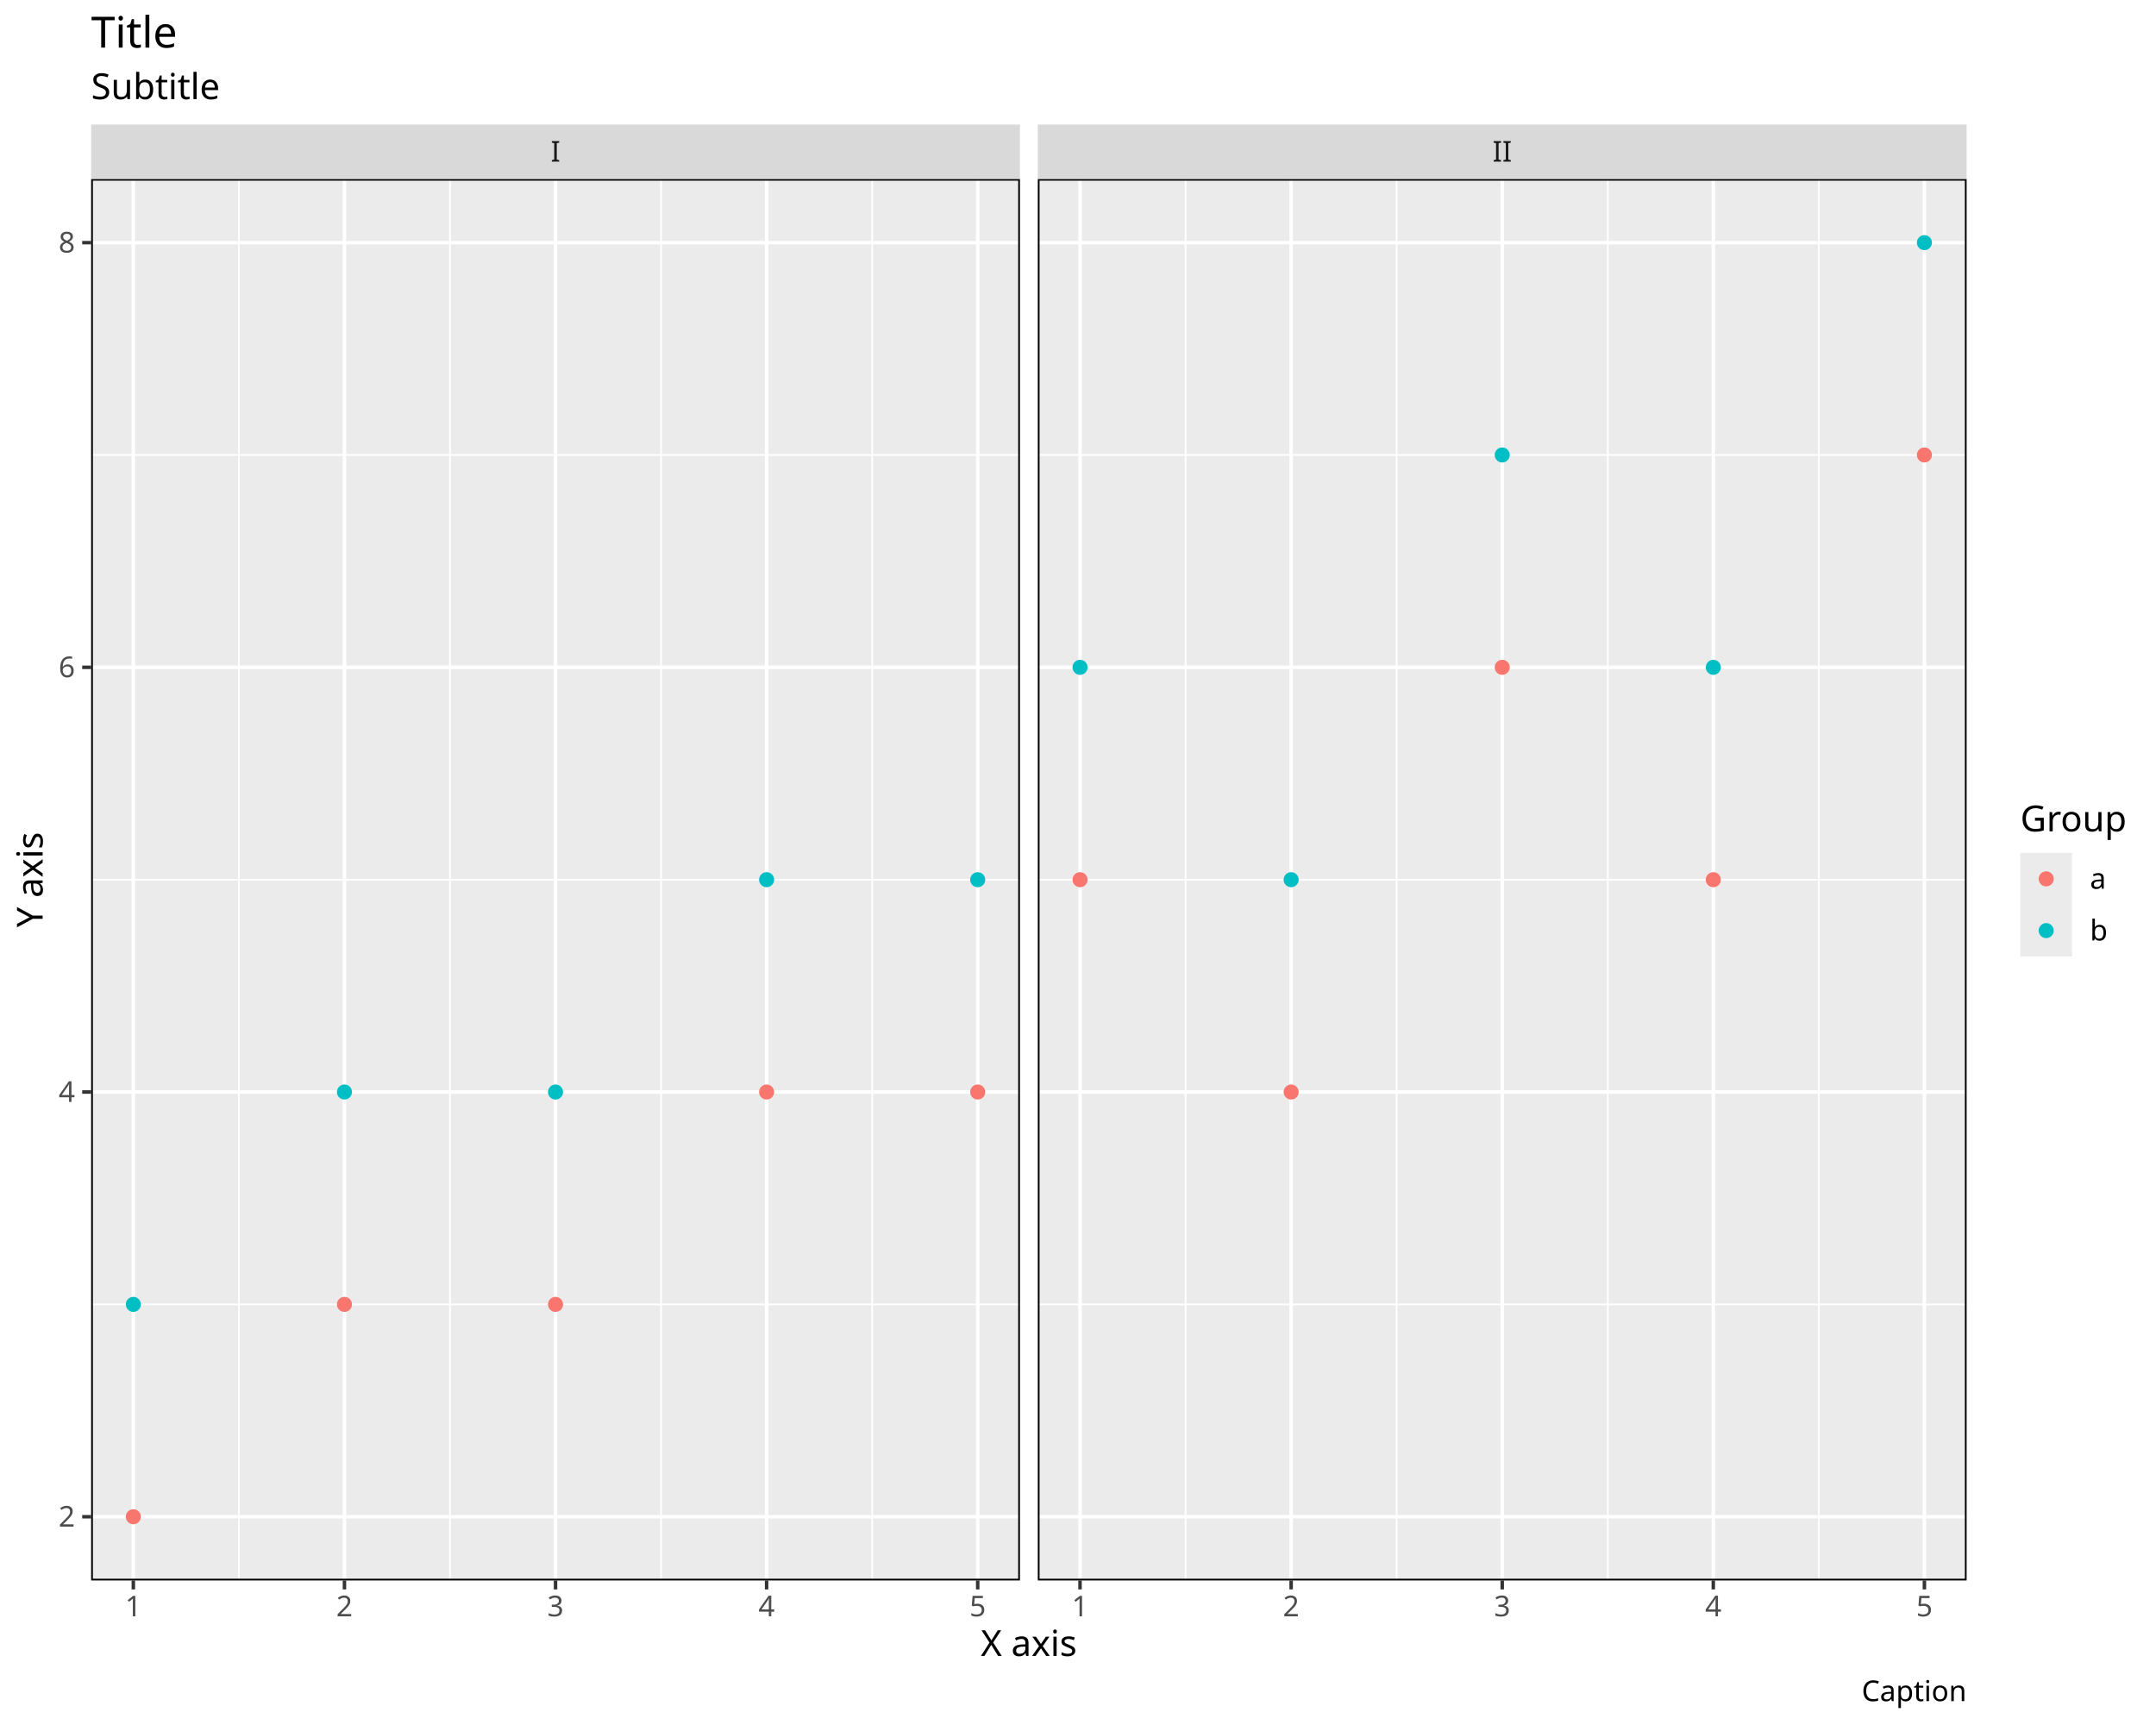
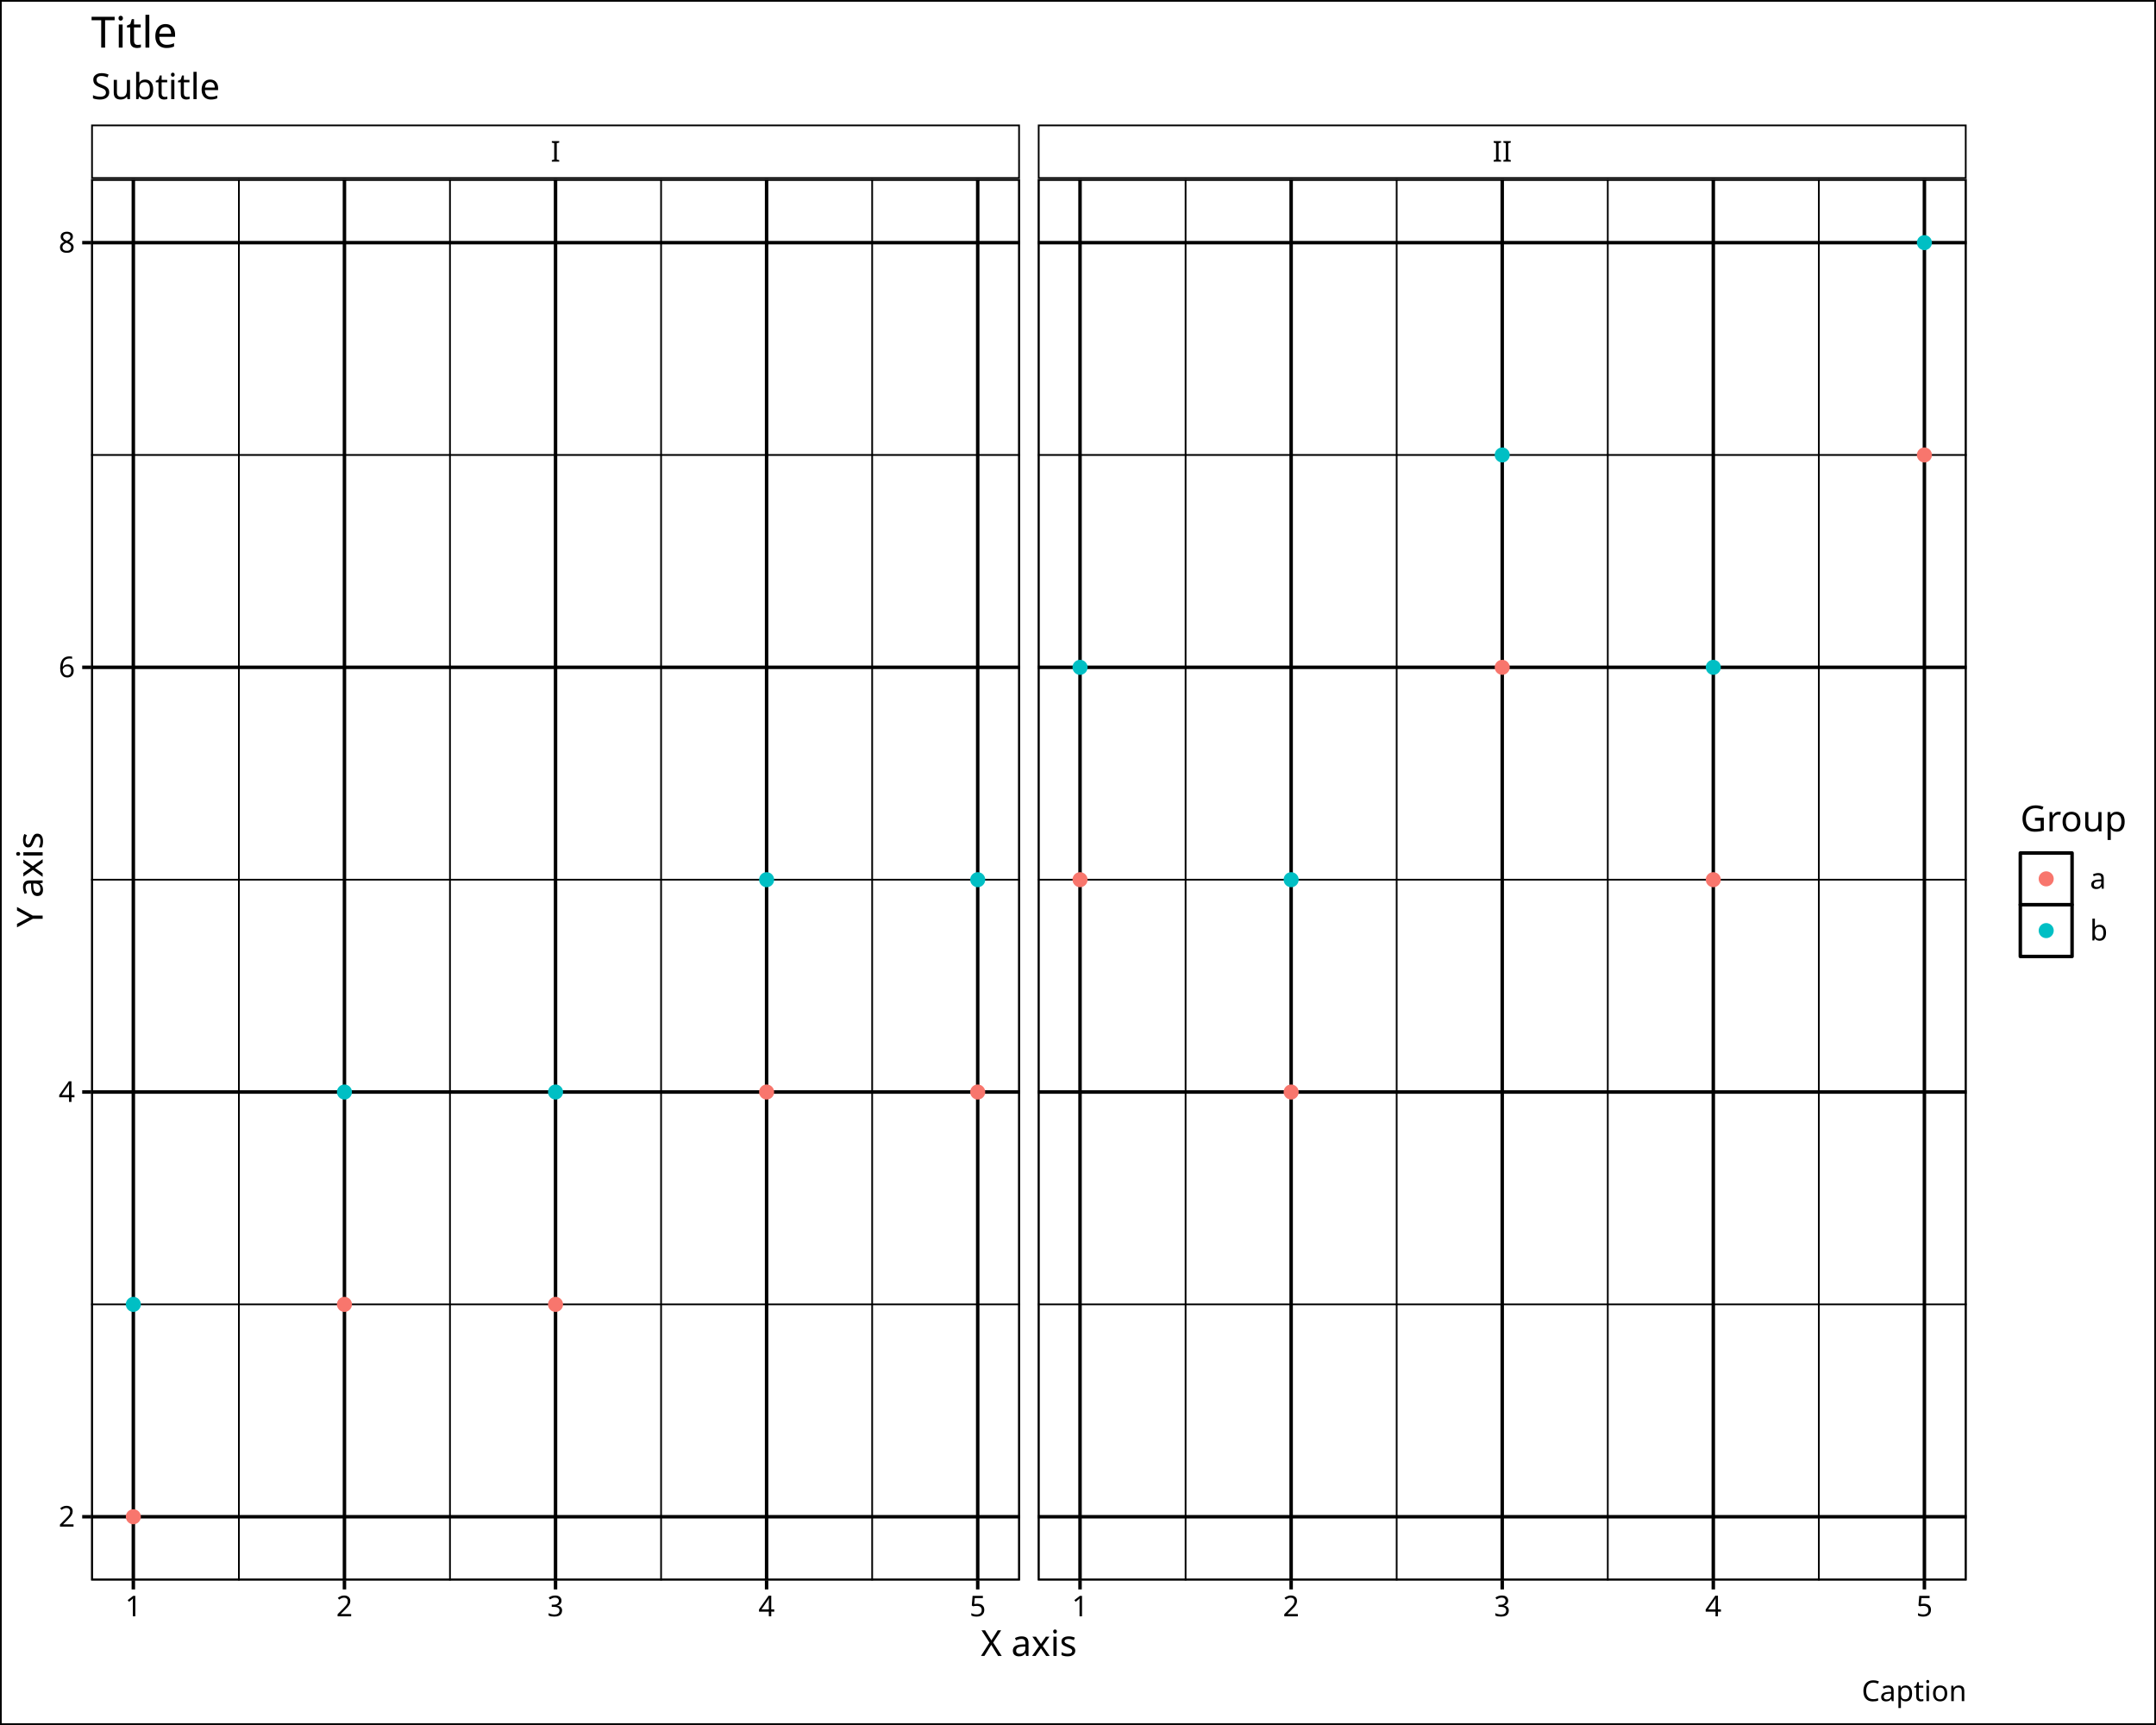
<svg xmlns="http://www.w3.org/2000/svg" class="svglite" data-engine-version="2.0" width="720.00pt" height="576.00pt" viewBox="0 0 720.00 576.00">
  <defs>
    <style type="text/css">
    .svglite line, .svglite polyline, .svglite polygon, .svglite path, .svglite rect, .svglite circle {
      fill: none;
      stroke: #000000;
      stroke-linecap: round;
      stroke-linejoin: round;
      stroke-miterlimit: 10.00;
    }
  </style>
  </defs>
  <rect width="100%" height="100%" style="stroke: none; fill: #FFFFFF;" />
  <defs>
    <clipPath id="cpMC4wMHw3MjAuMDB8MC4wMHw1NzYuMDA=">
      <rect x="0.00" y="0.00" width="720.00" height="576.00" />
    </clipPath>
  </defs>
  <g clip-path="url(#cpMC4wMHw3MjAuMDB8MC4wMHw1NzYuMDA=)">
-     <rect x="0.00" y="0.00" width="720.00" height="576.00" style="stroke-width: 1.16; stroke: #FFFFFF; fill: #FFFFFF;" />
+     <rect x="0.00" y="0.00" width="720.00" height="576.00" style="stroke-width: 1.16; fill: #FFFFFF;" />
  </g>
  <defs>
    <clipPath id="cpMzAuNDR8MzQwLjYxfDU5Ljc1fDUyNy43Mw==">
      <rect x="30.44" y="59.75" width="310.17" height="467.98" />
    </clipPath>
  </defs>
  <g clip-path="url(#cpMzAuNDR8MzQwLjYxfDU5Ljc1fDUyNy43Mw==)">
-     <rect x="30.44" y="59.75" width="310.17" height="467.98" style="stroke-width: 1.16; stroke: none; fill: #EBEBEB;" />
-     <polyline points="30.44,435.55 340.61,435.55 " style="stroke-width: 0.58; stroke: #FFFFFF; stroke-linecap: butt;" />
-     <polyline points="30.44,293.74 340.61,293.74 " style="stroke-width: 0.58; stroke: #FFFFFF; stroke-linecap: butt;" />
-     <polyline points="30.44,151.92 340.61,151.92 " style="stroke-width: 0.58; stroke: #FFFFFF; stroke-linecap: butt;" />
-     <polyline points="79.78,527.73 79.78,59.75 " style="stroke-width: 0.58; stroke: #FFFFFF; stroke-linecap: butt;" />
-     <polyline points="150.27,527.73 150.27,59.75 " style="stroke-width: 0.58; stroke: #FFFFFF; stroke-linecap: butt;" />
-     <polyline points="220.77,527.73 220.77,59.75 " style="stroke-width: 0.58; stroke: #FFFFFF; stroke-linecap: butt;" />
-     <polyline points="291.26,527.73 291.26,59.75 " style="stroke-width: 0.58; stroke: #FFFFFF; stroke-linecap: butt;" />
-     <polyline points="30.44,506.46 340.61,506.46 " style="stroke-width: 1.16; stroke: #FFFFFF; stroke-linecap: butt;" />
-     <polyline points="30.44,364.64 340.61,364.64 " style="stroke-width: 1.16; stroke: #FFFFFF; stroke-linecap: butt;" />
-     <polyline points="30.44,222.83 340.61,222.83 " style="stroke-width: 1.16; stroke: #FFFFFF; stroke-linecap: butt;" />
-     <polyline points="30.44,81.02 340.61,81.02 " style="stroke-width: 1.16; stroke: #FFFFFF; stroke-linecap: butt;" />
-     <polyline points="44.53,527.73 44.53,59.75 " style="stroke-width: 1.16; stroke: #FFFFFF; stroke-linecap: butt;" />
-     <polyline points="115.03,527.73 115.03,59.75 " style="stroke-width: 1.16; stroke: #FFFFFF; stroke-linecap: butt;" />
-     <polyline points="185.52,527.73 185.52,59.75 " style="stroke-width: 1.16; stroke: #FFFFFF; stroke-linecap: butt;" />
-     <polyline points="256.01,527.73 256.01,59.75 " style="stroke-width: 1.16; stroke: #FFFFFF; stroke-linecap: butt;" />
-     <polyline points="326.51,527.73 326.51,59.75 " style="stroke-width: 1.16; stroke: #FFFFFF; stroke-linecap: butt;" />
+     <rect x="30.44" y="59.75" width="310.17" height="467.98" style="stroke-width: 1.16; fill: #FFFFFF;" />
+     <polyline points="30.44,435.55 340.61,435.55 " style="stroke-width: 0.58; stroke-linecap: butt;" />
+     <polyline points="30.44,293.74 340.61,293.74 " style="stroke-width: 0.58; stroke-linecap: butt;" />
+     <polyline points="30.44,151.92 340.61,151.92 " style="stroke-width: 0.58; stroke-linecap: butt;" />
+     <polyline points="79.78,527.73 79.78,59.75 " style="stroke-width: 0.58; stroke-linecap: butt;" />
+     <polyline points="150.27,527.73 150.27,59.75 " style="stroke-width: 0.58; stroke-linecap: butt;" />
+     <polyline points="220.77,527.73 220.77,59.75 " style="stroke-width: 0.58; stroke-linecap: butt;" />
+     <polyline points="291.26,527.73 291.26,59.75 " style="stroke-width: 0.58; stroke-linecap: butt;" />
+     <polyline points="30.44,506.46 340.61,506.46 " style="stroke-width: 1.16; stroke-linecap: butt;" />
+     <polyline points="30.44,364.64 340.61,364.64 " style="stroke-width: 1.16; stroke-linecap: butt;" />
+     <polyline points="30.44,222.83 340.61,222.83 " style="stroke-width: 1.16; stroke-linecap: butt;" />
+     <polyline points="30.44,81.02 340.61,81.02 " style="stroke-width: 1.16; stroke-linecap: butt;" />
+     <polyline points="44.53,527.73 44.53,59.75 " style="stroke-width: 1.16; stroke-linecap: butt;" />
+     <polyline points="115.03,527.73 115.03,59.75 " style="stroke-width: 1.16; stroke-linecap: butt;" />
+     <polyline points="185.52,527.73 185.52,59.75 " style="stroke-width: 1.16; stroke-linecap: butt;" />
+     <polyline points="256.01,527.73 256.01,59.75 " style="stroke-width: 1.16; stroke-linecap: butt;" />
+     <polyline points="326.51,527.73 326.51,59.75 " style="stroke-width: 1.16; stroke-linecap: butt;" />
    <circle cx="44.53" cy="506.46" r="2.13" style="stroke-width: 0.77; stroke: #F8766D; fill: #F8766D;" />
    <circle cx="185.52" cy="435.55" r="2.13" style="stroke-width: 0.77; stroke: #F8766D; fill: #F8766D;" />
    <circle cx="326.51" cy="364.64" r="2.13" style="stroke-width: 0.77; stroke: #F8766D; fill: #F8766D;" />
    <circle cx="115.03" cy="435.55" r="2.13" style="stroke-width: 0.77; stroke: #F8766D; fill: #F8766D;" />
    <circle cx="256.01" cy="364.64" r="2.13" style="stroke-width: 0.77; stroke: #F8766D; fill: #F8766D;" />
    <circle cx="44.53" cy="435.55" r="2.13" style="stroke-width: 0.77; stroke: #00BFC4; fill: #00BFC4;" />
    <circle cx="185.52" cy="364.64" r="2.13" style="stroke-width: 0.77; stroke: #00BFC4; fill: #00BFC4;" />
    <circle cx="326.51" cy="293.74" r="2.13" style="stroke-width: 0.77; stroke: #00BFC4; fill: #00BFC4;" />
    <circle cx="115.03" cy="364.64" r="2.13" style="stroke-width: 0.77; stroke: #00BFC4; fill: #00BFC4;" />
    <circle cx="256.01" cy="293.74" r="2.13" style="stroke-width: 0.77; stroke: #00BFC4; fill: #00BFC4;" />
    <rect x="30.44" y="59.75" width="310.17" height="467.98" style="stroke-width: 1.16;" />
  </g>
  <g clip-path="url(#cpMC4wMHw3MjAuMDB8MC4wMHw1NzYuMDA=)">
</g>
  <defs>
    <clipPath id="cpMzQ2LjU4fDY1Ni43NXw1OS43NXw1MjcuNzM=">
      <rect x="346.58" y="59.75" width="310.17" height="467.98" />
    </clipPath>
  </defs>
  <g clip-path="url(#cpMzQ2LjU4fDY1Ni43NXw1OS43NXw1MjcuNzM=)">
-     <rect x="346.58" y="59.75" width="310.17" height="467.98" style="stroke-width: 1.16; stroke: none; fill: #EBEBEB;" />
-     <polyline points="346.58,435.55 656.75,435.55 " style="stroke-width: 0.58; stroke: #FFFFFF; stroke-linecap: butt;" />
-     <polyline points="346.58,293.74 656.75,293.74 " style="stroke-width: 0.58; stroke: #FFFFFF; stroke-linecap: butt;" />
-     <polyline points="346.58,151.92 656.75,151.92 " style="stroke-width: 0.58; stroke: #FFFFFF; stroke-linecap: butt;" />
-     <polyline points="395.93,527.73 395.93,59.75 " style="stroke-width: 0.58; stroke: #FFFFFF; stroke-linecap: butt;" />
-     <polyline points="466.42,527.73 466.42,59.75 " style="stroke-width: 0.58; stroke: #FFFFFF; stroke-linecap: butt;" />
-     <polyline points="536.92,527.73 536.92,59.75 " style="stroke-width: 0.58; stroke: #FFFFFF; stroke-linecap: butt;" />
-     <polyline points="607.41,527.73 607.41,59.75 " style="stroke-width: 0.58; stroke: #FFFFFF; stroke-linecap: butt;" />
-     <polyline points="346.58,506.46 656.75,506.46 " style="stroke-width: 1.16; stroke: #FFFFFF; stroke-linecap: butt;" />
-     <polyline points="346.58,364.64 656.75,364.64 " style="stroke-width: 1.16; stroke: #FFFFFF; stroke-linecap: butt;" />
-     <polyline points="346.58,222.83 656.75,222.83 " style="stroke-width: 1.16; stroke: #FFFFFF; stroke-linecap: butt;" />
-     <polyline points="346.58,81.02 656.75,81.02 " style="stroke-width: 1.16; stroke: #FFFFFF; stroke-linecap: butt;" />
-     <polyline points="360.68,527.73 360.68,59.75 " style="stroke-width: 1.16; stroke: #FFFFFF; stroke-linecap: butt;" />
-     <polyline points="431.18,527.73 431.18,59.75 " style="stroke-width: 1.16; stroke: #FFFFFF; stroke-linecap: butt;" />
-     <polyline points="501.67,527.73 501.67,59.75 " style="stroke-width: 1.16; stroke: #FFFFFF; stroke-linecap: butt;" />
-     <polyline points="572.16,527.73 572.16,59.75 " style="stroke-width: 1.16; stroke: #FFFFFF; stroke-linecap: butt;" />
-     <polyline points="642.66,527.73 642.66,59.75 " style="stroke-width: 1.16; stroke: #FFFFFF; stroke-linecap: butt;" />
+     <rect x="346.58" y="59.75" width="310.17" height="467.98" style="stroke-width: 1.16; fill: #FFFFFF;" />
+     <polyline points="346.58,435.55 656.75,435.55 " style="stroke-width: 0.58; stroke-linecap: butt;" />
+     <polyline points="346.58,293.74 656.75,293.74 " style="stroke-width: 0.58; stroke-linecap: butt;" />
+     <polyline points="346.58,151.92 656.75,151.92 " style="stroke-width: 0.58; stroke-linecap: butt;" />
+     <polyline points="395.93,527.73 395.93,59.75 " style="stroke-width: 0.58; stroke-linecap: butt;" />
+     <polyline points="466.42,527.73 466.42,59.75 " style="stroke-width: 0.58; stroke-linecap: butt;" />
+     <polyline points="536.92,527.73 536.92,59.75 " style="stroke-width: 0.58; stroke-linecap: butt;" />
+     <polyline points="607.41,527.73 607.41,59.75 " style="stroke-width: 0.58; stroke-linecap: butt;" />
+     <polyline points="346.58,506.46 656.75,506.46 " style="stroke-width: 1.16; stroke-linecap: butt;" />
+     <polyline points="346.58,364.64 656.75,364.64 " style="stroke-width: 1.16; stroke-linecap: butt;" />
+     <polyline points="346.58,222.83 656.75,222.83 " style="stroke-width: 1.16; stroke-linecap: butt;" />
+     <polyline points="346.58,81.02 656.75,81.02 " style="stroke-width: 1.16; stroke-linecap: butt;" />
+     <polyline points="360.68,527.73 360.68,59.75 " style="stroke-width: 1.16; stroke-linecap: butt;" />
+     <polyline points="431.18,527.73 431.18,59.75 " style="stroke-width: 1.16; stroke-linecap: butt;" />
+     <polyline points="501.67,527.73 501.67,59.75 " style="stroke-width: 1.16; stroke-linecap: butt;" />
+     <polyline points="572.16,527.73 572.16,59.75 " style="stroke-width: 1.16; stroke-linecap: butt;" />
+     <polyline points="642.66,527.73 642.66,59.75 " style="stroke-width: 1.16; stroke-linecap: butt;" />
    <circle cx="431.18" cy="364.64" r="2.13" style="stroke-width: 0.77; stroke: #F8766D; fill: #F8766D;" />
    <circle cx="572.16" cy="293.74" r="2.13" style="stroke-width: 0.77; stroke: #F8766D; fill: #F8766D;" />
    <circle cx="360.68" cy="293.74" r="2.13" style="stroke-width: 0.77; stroke: #F8766D; fill: #F8766D;" />
    <circle cx="501.67" cy="222.83" r="2.13" style="stroke-width: 0.77; stroke: #F8766D; fill: #F8766D;" />
    <circle cx="642.66" cy="151.92" r="2.13" style="stroke-width: 0.77; stroke: #F8766D; fill: #F8766D;" />
    <circle cx="431.18" cy="293.74" r="2.13" style="stroke-width: 0.77; stroke: #00BFC4; fill: #00BFC4;" />
    <circle cx="572.16" cy="222.83" r="2.13" style="stroke-width: 0.77; stroke: #00BFC4; fill: #00BFC4;" />
    <circle cx="360.68" cy="222.83" r="2.13" style="stroke-width: 0.77; stroke: #00BFC4; fill: #00BFC4;" />
    <circle cx="501.67" cy="151.92" r="2.13" style="stroke-width: 0.77; stroke: #00BFC4; fill: #00BFC4;" />
    <circle cx="642.66" cy="81.02" r="2.13" style="stroke-width: 0.77; stroke: #00BFC4; fill: #00BFC4;" />
    <rect x="346.58" y="59.75" width="310.17" height="467.98" style="stroke-width: 1.16;" />
  </g>
  <g clip-path="url(#cpMC4wMHw3MjAuMDB8MC4wMHw1NzYuMDA=)">
</g>
  <defs>
    <clipPath id="cpMzAuNDR8MzQwLjYxfDQxLjU4fDU5Ljc1">
      <rect x="30.44" y="41.58" width="310.17" height="18.16" />
    </clipPath>
  </defs>
  <g clip-path="url(#cpMzAuNDR8MzQwLjYxfDQxLjU4fDU5Ljc1)">
-     <rect x="30.44" y="41.58" width="310.17" height="18.16" style="stroke-width: 1.16; stroke: none; fill: #D9D9D9;" />
-     <text x="185.52" y="53.97" text-anchor="middle" style="font-size: 9.60px; fill: #1A1A1A; font-family: sans;" textLength="2.67px" lengthAdjust="spacingAndGlyphs">I</text>
+     <rect x="30.44" y="41.58" width="310.17" height="18.16" style="stroke-width: 1.16; fill: #FFFFFF;" />
+     <text x="185.52" y="53.97" text-anchor="middle" style="font-size: 9.60px; font-family: sans;" textLength="2.67px" lengthAdjust="spacingAndGlyphs">I</text>
  </g>
  <g clip-path="url(#cpMC4wMHw3MjAuMDB8MC4wMHw1NzYuMDA=)">
</g>
  <defs>
    <clipPath id="cpMzQ2LjU4fDY1Ni43NXw0MS41OHw1OS43NQ==">
      <rect x="346.58" y="41.58" width="310.17" height="18.16" />
    </clipPath>
  </defs>
  <g clip-path="url(#cpMzQ2LjU4fDY1Ni43NXw0MS41OHw1OS43NQ==)">
-     <rect x="346.58" y="41.58" width="310.17" height="18.16" style="stroke-width: 1.16; stroke: none; fill: #D9D9D9;" />
-     <text x="501.67" y="53.97" text-anchor="middle" style="font-size: 9.60px; fill: #1A1A1A; font-family: sans;" textLength="5.33px" lengthAdjust="spacingAndGlyphs">II</text>
+     <rect x="346.58" y="41.58" width="310.17" height="18.16" style="stroke-width: 1.16; fill: #FFFFFF;" />
+     <text x="501.67" y="53.97" text-anchor="middle" style="font-size: 9.60px; font-family: sans;" textLength="5.33px" lengthAdjust="spacingAndGlyphs">II</text>
  </g>
  <g clip-path="url(#cpMC4wMHw3MjAuMDB8MC4wMHw1NzYuMDA=)">
-     <polyline points="44.53,530.72 44.53,527.73 " style="stroke-width: 1.16; stroke: #333333; stroke-linecap: butt;" />
-     <polyline points="115.03,530.72 115.03,527.73 " style="stroke-width: 1.16; stroke: #333333; stroke-linecap: butt;" />
-     <polyline points="185.52,530.72 185.52,527.73 " style="stroke-width: 1.16; stroke: #333333; stroke-linecap: butt;" />
-     <polyline points="256.01,530.72 256.01,527.73 " style="stroke-width: 1.16; stroke: #333333; stroke-linecap: butt;" />
-     <polyline points="326.51,530.72 326.51,527.73 " style="stroke-width: 1.16; stroke: #333333; stroke-linecap: butt;" />
-     <text x="44.53" y="539.71" text-anchor="middle" style="font-size: 9.60px; fill: #4D4D4D; font-family: sans;" textLength="5.34px" lengthAdjust="spacingAndGlyphs">1</text>
-     <text x="115.03" y="539.71" text-anchor="middle" style="font-size: 9.60px; fill: #4D4D4D; font-family: sans;" textLength="5.34px" lengthAdjust="spacingAndGlyphs">2</text>
-     <text x="185.52" y="539.71" text-anchor="middle" style="font-size: 9.60px; fill: #4D4D4D; font-family: sans;" textLength="5.34px" lengthAdjust="spacingAndGlyphs">3</text>
-     <text x="256.01" y="539.71" text-anchor="middle" style="font-size: 9.60px; fill: #4D4D4D; font-family: sans;" textLength="5.34px" lengthAdjust="spacingAndGlyphs">4</text>
-     <text x="326.51" y="539.71" text-anchor="middle" style="font-size: 9.60px; fill: #4D4D4D; font-family: sans;" textLength="5.34px" lengthAdjust="spacingAndGlyphs">5</text>
-     <polyline points="360.68,530.72 360.68,527.73 " style="stroke-width: 1.16; stroke: #333333; stroke-linecap: butt;" />
-     <polyline points="431.18,530.72 431.18,527.73 " style="stroke-width: 1.16; stroke: #333333; stroke-linecap: butt;" />
-     <polyline points="501.67,530.72 501.67,527.73 " style="stroke-width: 1.16; stroke: #333333; stroke-linecap: butt;" />
-     <polyline points="572.16,530.72 572.16,527.73 " style="stroke-width: 1.16; stroke: #333333; stroke-linecap: butt;" />
-     <polyline points="642.66,530.72 642.66,527.73 " style="stroke-width: 1.16; stroke: #333333; stroke-linecap: butt;" />
-     <text x="360.68" y="539.71" text-anchor="middle" style="font-size: 9.60px; fill: #4D4D4D; font-family: sans;" textLength="5.34px" lengthAdjust="spacingAndGlyphs">1</text>
-     <text x="431.18" y="539.71" text-anchor="middle" style="font-size: 9.60px; fill: #4D4D4D; font-family: sans;" textLength="5.34px" lengthAdjust="spacingAndGlyphs">2</text>
-     <text x="501.67" y="539.71" text-anchor="middle" style="font-size: 9.60px; fill: #4D4D4D; font-family: sans;" textLength="5.34px" lengthAdjust="spacingAndGlyphs">3</text>
-     <text x="572.16" y="539.71" text-anchor="middle" style="font-size: 9.60px; fill: #4D4D4D; font-family: sans;" textLength="5.34px" lengthAdjust="spacingAndGlyphs">4</text>
-     <text x="642.66" y="539.71" text-anchor="middle" style="font-size: 9.60px; fill: #4D4D4D; font-family: sans;" textLength="5.34px" lengthAdjust="spacingAndGlyphs">5</text>
-     <text x="25.06" y="509.76" text-anchor="end" style="font-size: 9.60px; fill: #4D4D4D; font-family: sans;" textLength="5.34px" lengthAdjust="spacingAndGlyphs">2</text>
-     <text x="25.06" y="367.95" text-anchor="end" style="font-size: 9.60px; fill: #4D4D4D; font-family: sans;" textLength="5.34px" lengthAdjust="spacingAndGlyphs">4</text>
-     <text x="25.06" y="226.13" text-anchor="end" style="font-size: 9.60px; fill: #4D4D4D; font-family: sans;" textLength="5.34px" lengthAdjust="spacingAndGlyphs">6</text>
-     <text x="25.06" y="84.32" text-anchor="end" style="font-size: 9.60px; fill: #4D4D4D; font-family: sans;" textLength="5.34px" lengthAdjust="spacingAndGlyphs">8</text>
-     <polyline points="27.45,506.46 30.44,506.46 " style="stroke-width: 1.16; stroke: #333333; stroke-linecap: butt;" />
-     <polyline points="27.45,364.64 30.44,364.64 " style="stroke-width: 1.16; stroke: #333333; stroke-linecap: butt;" />
-     <polyline points="27.45,222.83 30.44,222.83 " style="stroke-width: 1.16; stroke: #333333; stroke-linecap: butt;" />
-     <polyline points="27.45,81.02 30.44,81.02 " style="stroke-width: 1.16; stroke: #333333; stroke-linecap: butt;" />
+     <polyline points="44.53,530.72 44.53,527.73 " style="stroke-width: 1.16; stroke-linecap: butt;" />
+     <polyline points="115.03,530.72 115.03,527.73 " style="stroke-width: 1.16; stroke-linecap: butt;" />
+     <polyline points="185.52,530.72 185.52,527.73 " style="stroke-width: 1.16; stroke-linecap: butt;" />
+     <polyline points="256.01,530.72 256.01,527.73 " style="stroke-width: 1.16; stroke-linecap: butt;" />
+     <polyline points="326.51,530.72 326.51,527.73 " style="stroke-width: 1.16; stroke-linecap: butt;" />
+     <text x="44.53" y="539.71" text-anchor="middle" style="font-size: 9.60px; font-family: sans;" textLength="5.34px" lengthAdjust="spacingAndGlyphs">1</text>
+     <text x="115.03" y="539.71" text-anchor="middle" style="font-size: 9.60px; font-family: sans;" textLength="5.34px" lengthAdjust="spacingAndGlyphs">2</text>
+     <text x="185.52" y="539.71" text-anchor="middle" style="font-size: 9.60px; font-family: sans;" textLength="5.34px" lengthAdjust="spacingAndGlyphs">3</text>
+     <text x="256.01" y="539.71" text-anchor="middle" style="font-size: 9.60px; font-family: sans;" textLength="5.34px" lengthAdjust="spacingAndGlyphs">4</text>
+     <text x="326.51" y="539.71" text-anchor="middle" style="font-size: 9.60px; font-family: sans;" textLength="5.34px" lengthAdjust="spacingAndGlyphs">5</text>
+     <polyline points="360.68,530.72 360.68,527.73 " style="stroke-width: 1.16; stroke-linecap: butt;" />
+     <polyline points="431.18,530.72 431.18,527.73 " style="stroke-width: 1.16; stroke-linecap: butt;" />
+     <polyline points="501.67,530.72 501.67,527.73 " style="stroke-width: 1.16; stroke-linecap: butt;" />
+     <polyline points="572.16,530.72 572.16,527.73 " style="stroke-width: 1.16; stroke-linecap: butt;" />
+     <polyline points="642.66,530.72 642.66,527.73 " style="stroke-width: 1.16; stroke-linecap: butt;" />
+     <text x="360.68" y="539.71" text-anchor="middle" style="font-size: 9.60px; font-family: sans;" textLength="5.34px" lengthAdjust="spacingAndGlyphs">1</text>
+     <text x="431.18" y="539.71" text-anchor="middle" style="font-size: 9.60px; font-family: sans;" textLength="5.34px" lengthAdjust="spacingAndGlyphs">2</text>
+     <text x="501.67" y="539.71" text-anchor="middle" style="font-size: 9.60px; font-family: sans;" textLength="5.34px" lengthAdjust="spacingAndGlyphs">3</text>
+     <text x="572.16" y="539.71" text-anchor="middle" style="font-size: 9.60px; font-family: sans;" textLength="5.34px" lengthAdjust="spacingAndGlyphs">4</text>
+     <text x="642.66" y="539.71" text-anchor="middle" style="font-size: 9.60px; font-family: sans;" textLength="5.34px" lengthAdjust="spacingAndGlyphs">5</text>
+     <text x="25.06" y="509.76" text-anchor="end" style="font-size: 9.60px; font-family: sans;" textLength="5.34px" lengthAdjust="spacingAndGlyphs">2</text>
+     <text x="25.06" y="367.95" text-anchor="end" style="font-size: 9.60px; font-family: sans;" textLength="5.34px" lengthAdjust="spacingAndGlyphs">4</text>
+     <text x="25.06" y="226.13" text-anchor="end" style="font-size: 9.60px; font-family: sans;" textLength="5.34px" lengthAdjust="spacingAndGlyphs">6</text>
+     <text x="25.06" y="84.32" text-anchor="end" style="font-size: 9.60px; font-family: sans;" textLength="5.34px" lengthAdjust="spacingAndGlyphs">8</text>
+     <polyline points="27.45,506.46 30.44,506.46 " style="stroke-width: 1.16; stroke-linecap: butt;" />
+     <polyline points="27.45,364.64 30.44,364.64 " style="stroke-width: 1.16; stroke-linecap: butt;" />
+     <polyline points="27.45,222.83 30.44,222.83 " style="stroke-width: 1.16; stroke-linecap: butt;" />
+     <polyline points="27.45,81.02 30.44,81.02 " style="stroke-width: 1.16; stroke-linecap: butt;" />
    <text x="343.59" y="552.95" text-anchor="middle" style="font-size: 12.00px; font-family: sans;" textLength="32.69px" lengthAdjust="spacingAndGlyphs">X axis</text>
    <text transform="translate(14.24,293.74) rotate(-90)" text-anchor="middle" style="font-size: 12.00px; font-family: sans;" textLength="32.69px" lengthAdjust="spacingAndGlyphs">Y axis</text>
    <rect x="668.71" y="262.12" width="45.31" height="63.24" style="stroke-width: 1.16; stroke: none; fill: #FFFFFF;" />
    <text x="674.69" y="277.60" style="font-size: 12.00px; font-family: sans;" textLength="33.36px" lengthAdjust="spacingAndGlyphs">Group</text>
-     <rect x="674.69" y="284.82" width="17.28" height="17.28" style="stroke-width: 1.16; stroke: none; fill: #EBEBEB;" />
+     <rect x="674.69" y="284.82" width="17.28" height="17.28" style="stroke-width: 1.16; fill: #FFFFFF;" />
    <circle cx="683.33" cy="293.46" r="2.13" style="stroke-width: 0.77; stroke: #F8766D; fill: #F8766D;" />
-     <rect x="674.69" y="302.10" width="17.28" height="17.28" style="stroke-width: 1.16; stroke: none; fill: #EBEBEB;" />
+     <rect x="674.69" y="302.10" width="17.28" height="17.28" style="stroke-width: 1.16; fill: #FFFFFF;" />
    <circle cx="683.33" cy="310.74" r="2.13" style="stroke-width: 0.77; stroke: #00BFC4; fill: #00BFC4;" />
    <text x="697.94" y="296.76" style="font-size: 9.60px; font-family: sans;" textLength="5.34px" lengthAdjust="spacingAndGlyphs">a</text>
    <text x="697.94" y="314.04" style="font-size: 9.60px; font-family: sans;" textLength="5.34px" lengthAdjust="spacingAndGlyphs">b</text>
    <text x="30.44" y="33.11" style="font-size: 12.00px; font-family: sans;" textLength="40.02px" lengthAdjust="spacingAndGlyphs">Subtitle</text>
    <text x="30.44" y="15.89" style="font-size: 14.40px; font-family: sans;" textLength="27.20px" lengthAdjust="spacingAndGlyphs">Title</text>
    <text x="656.75" y="568.03" text-anchor="end" style="font-size: 9.60px; font-family: sans;" textLength="33.09px" lengthAdjust="spacingAndGlyphs">Caption</text>
  </g>
</svg>
